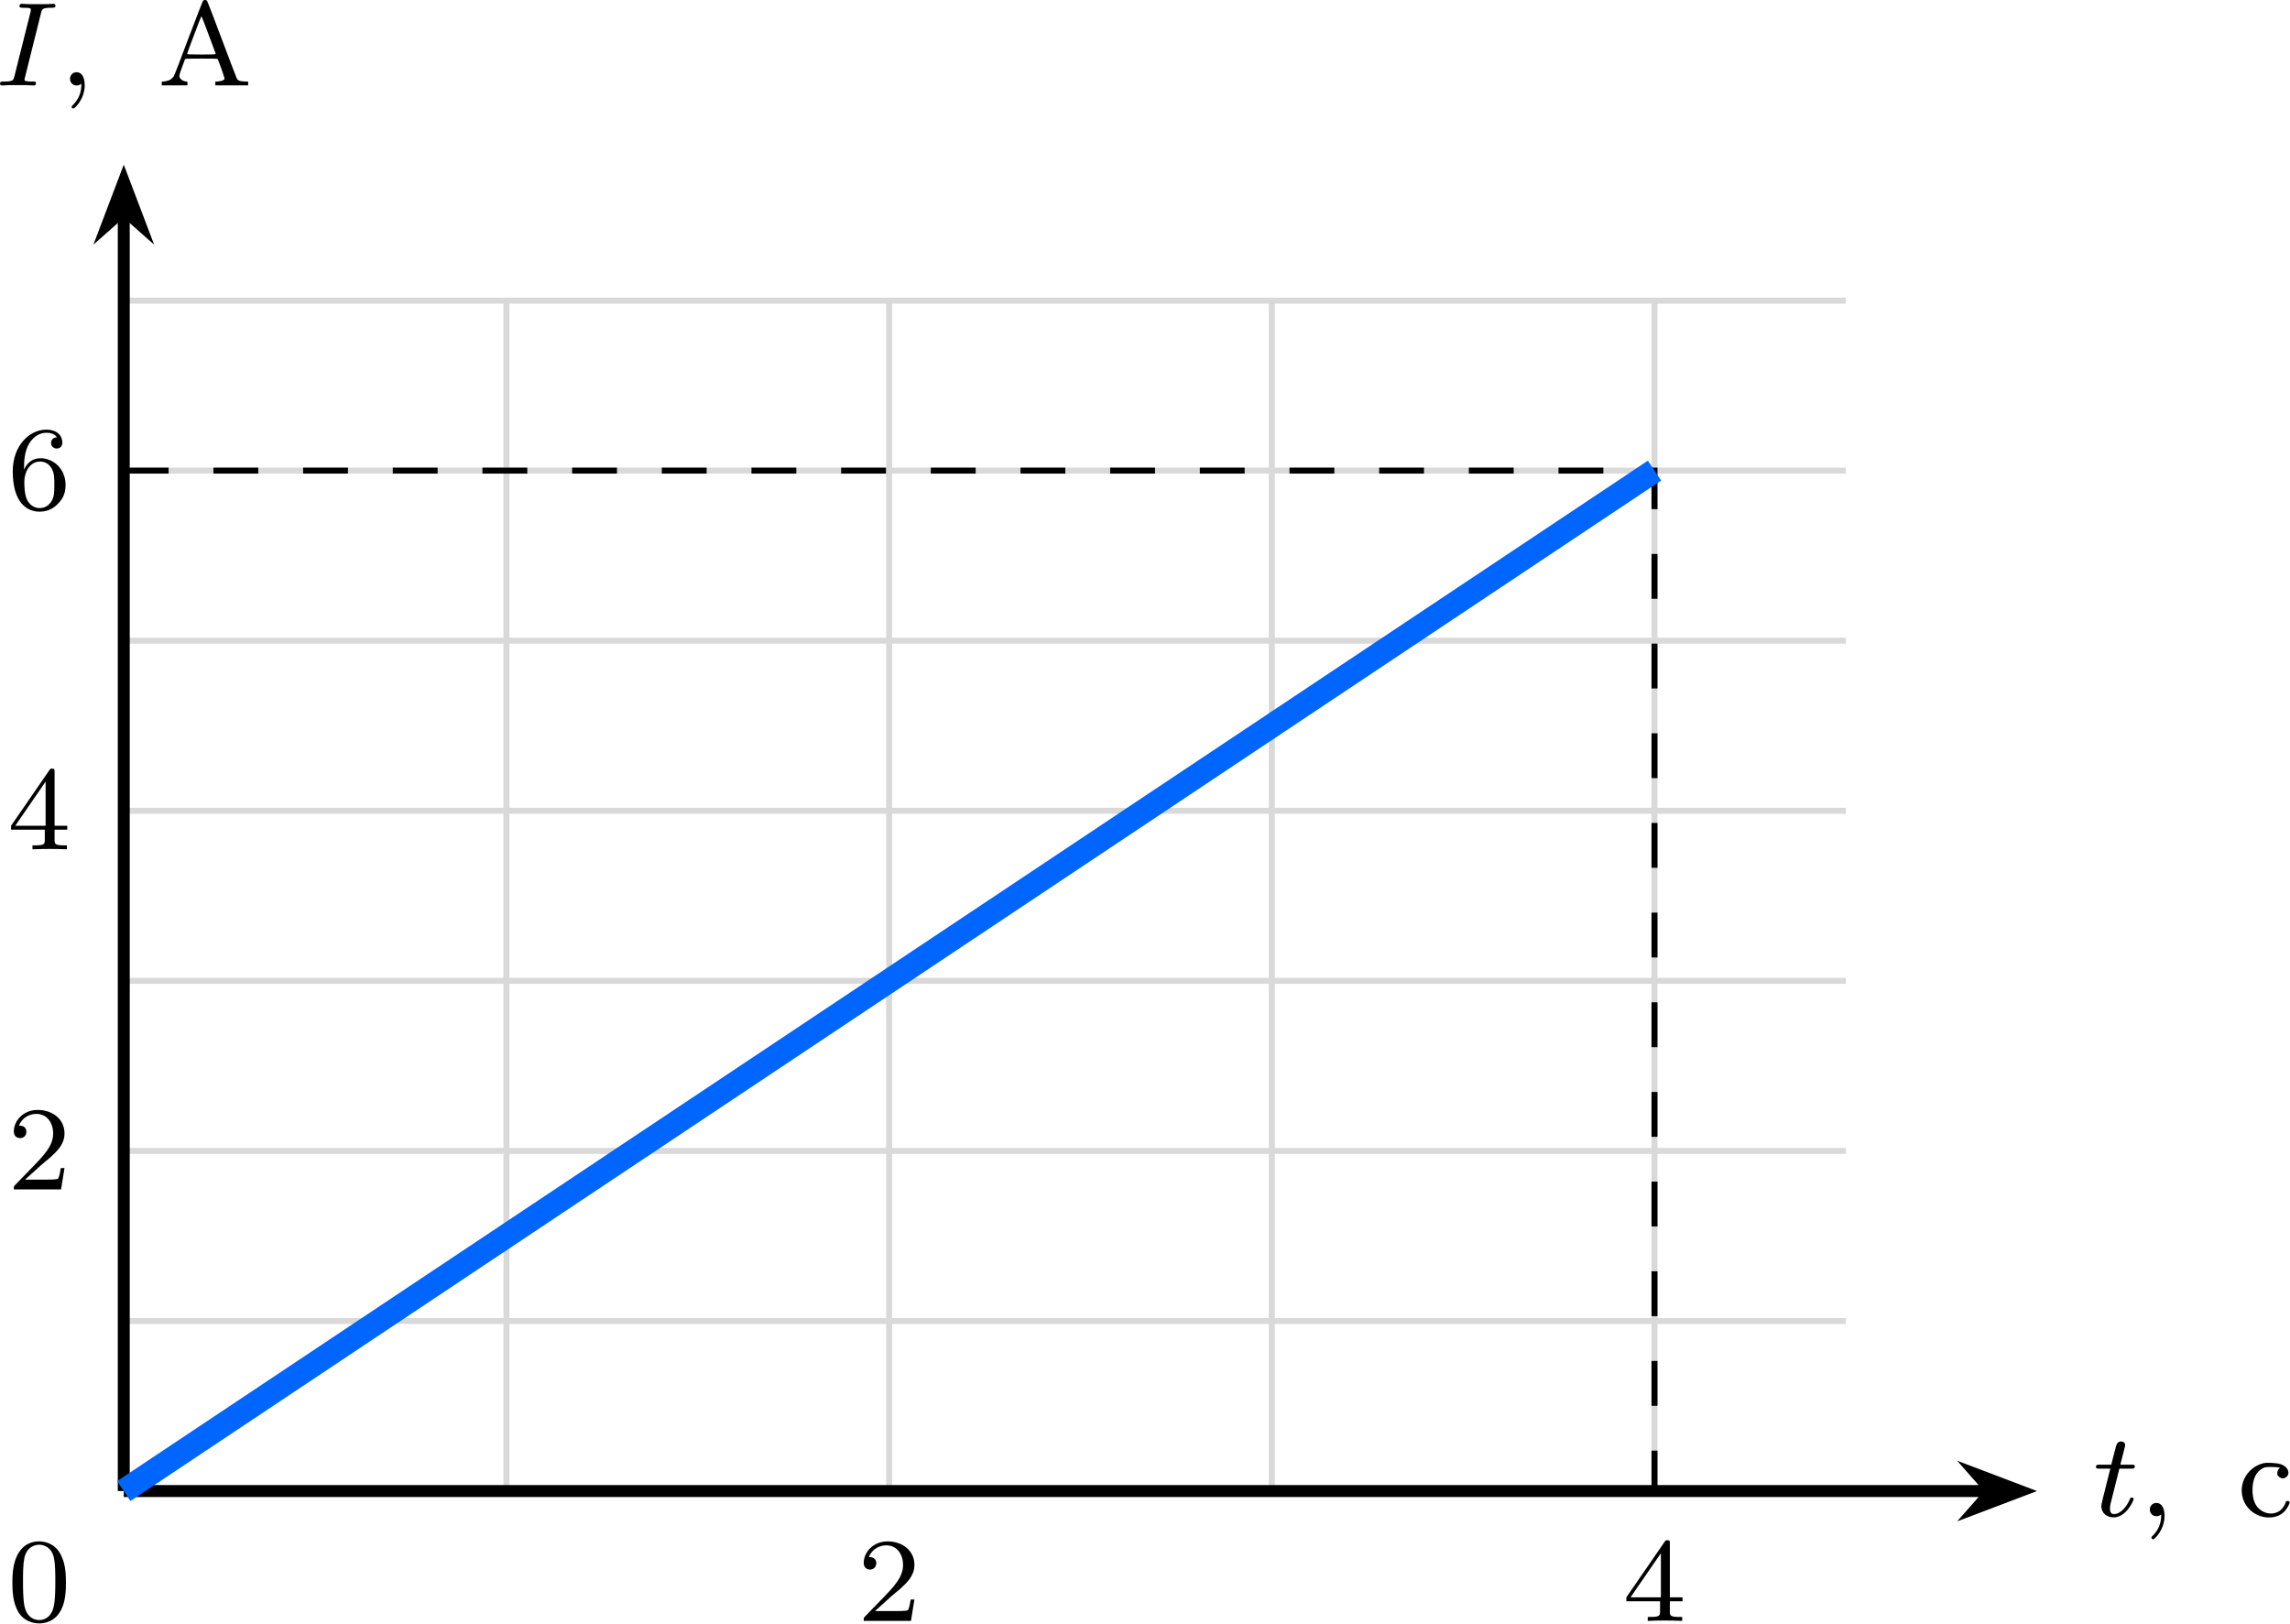
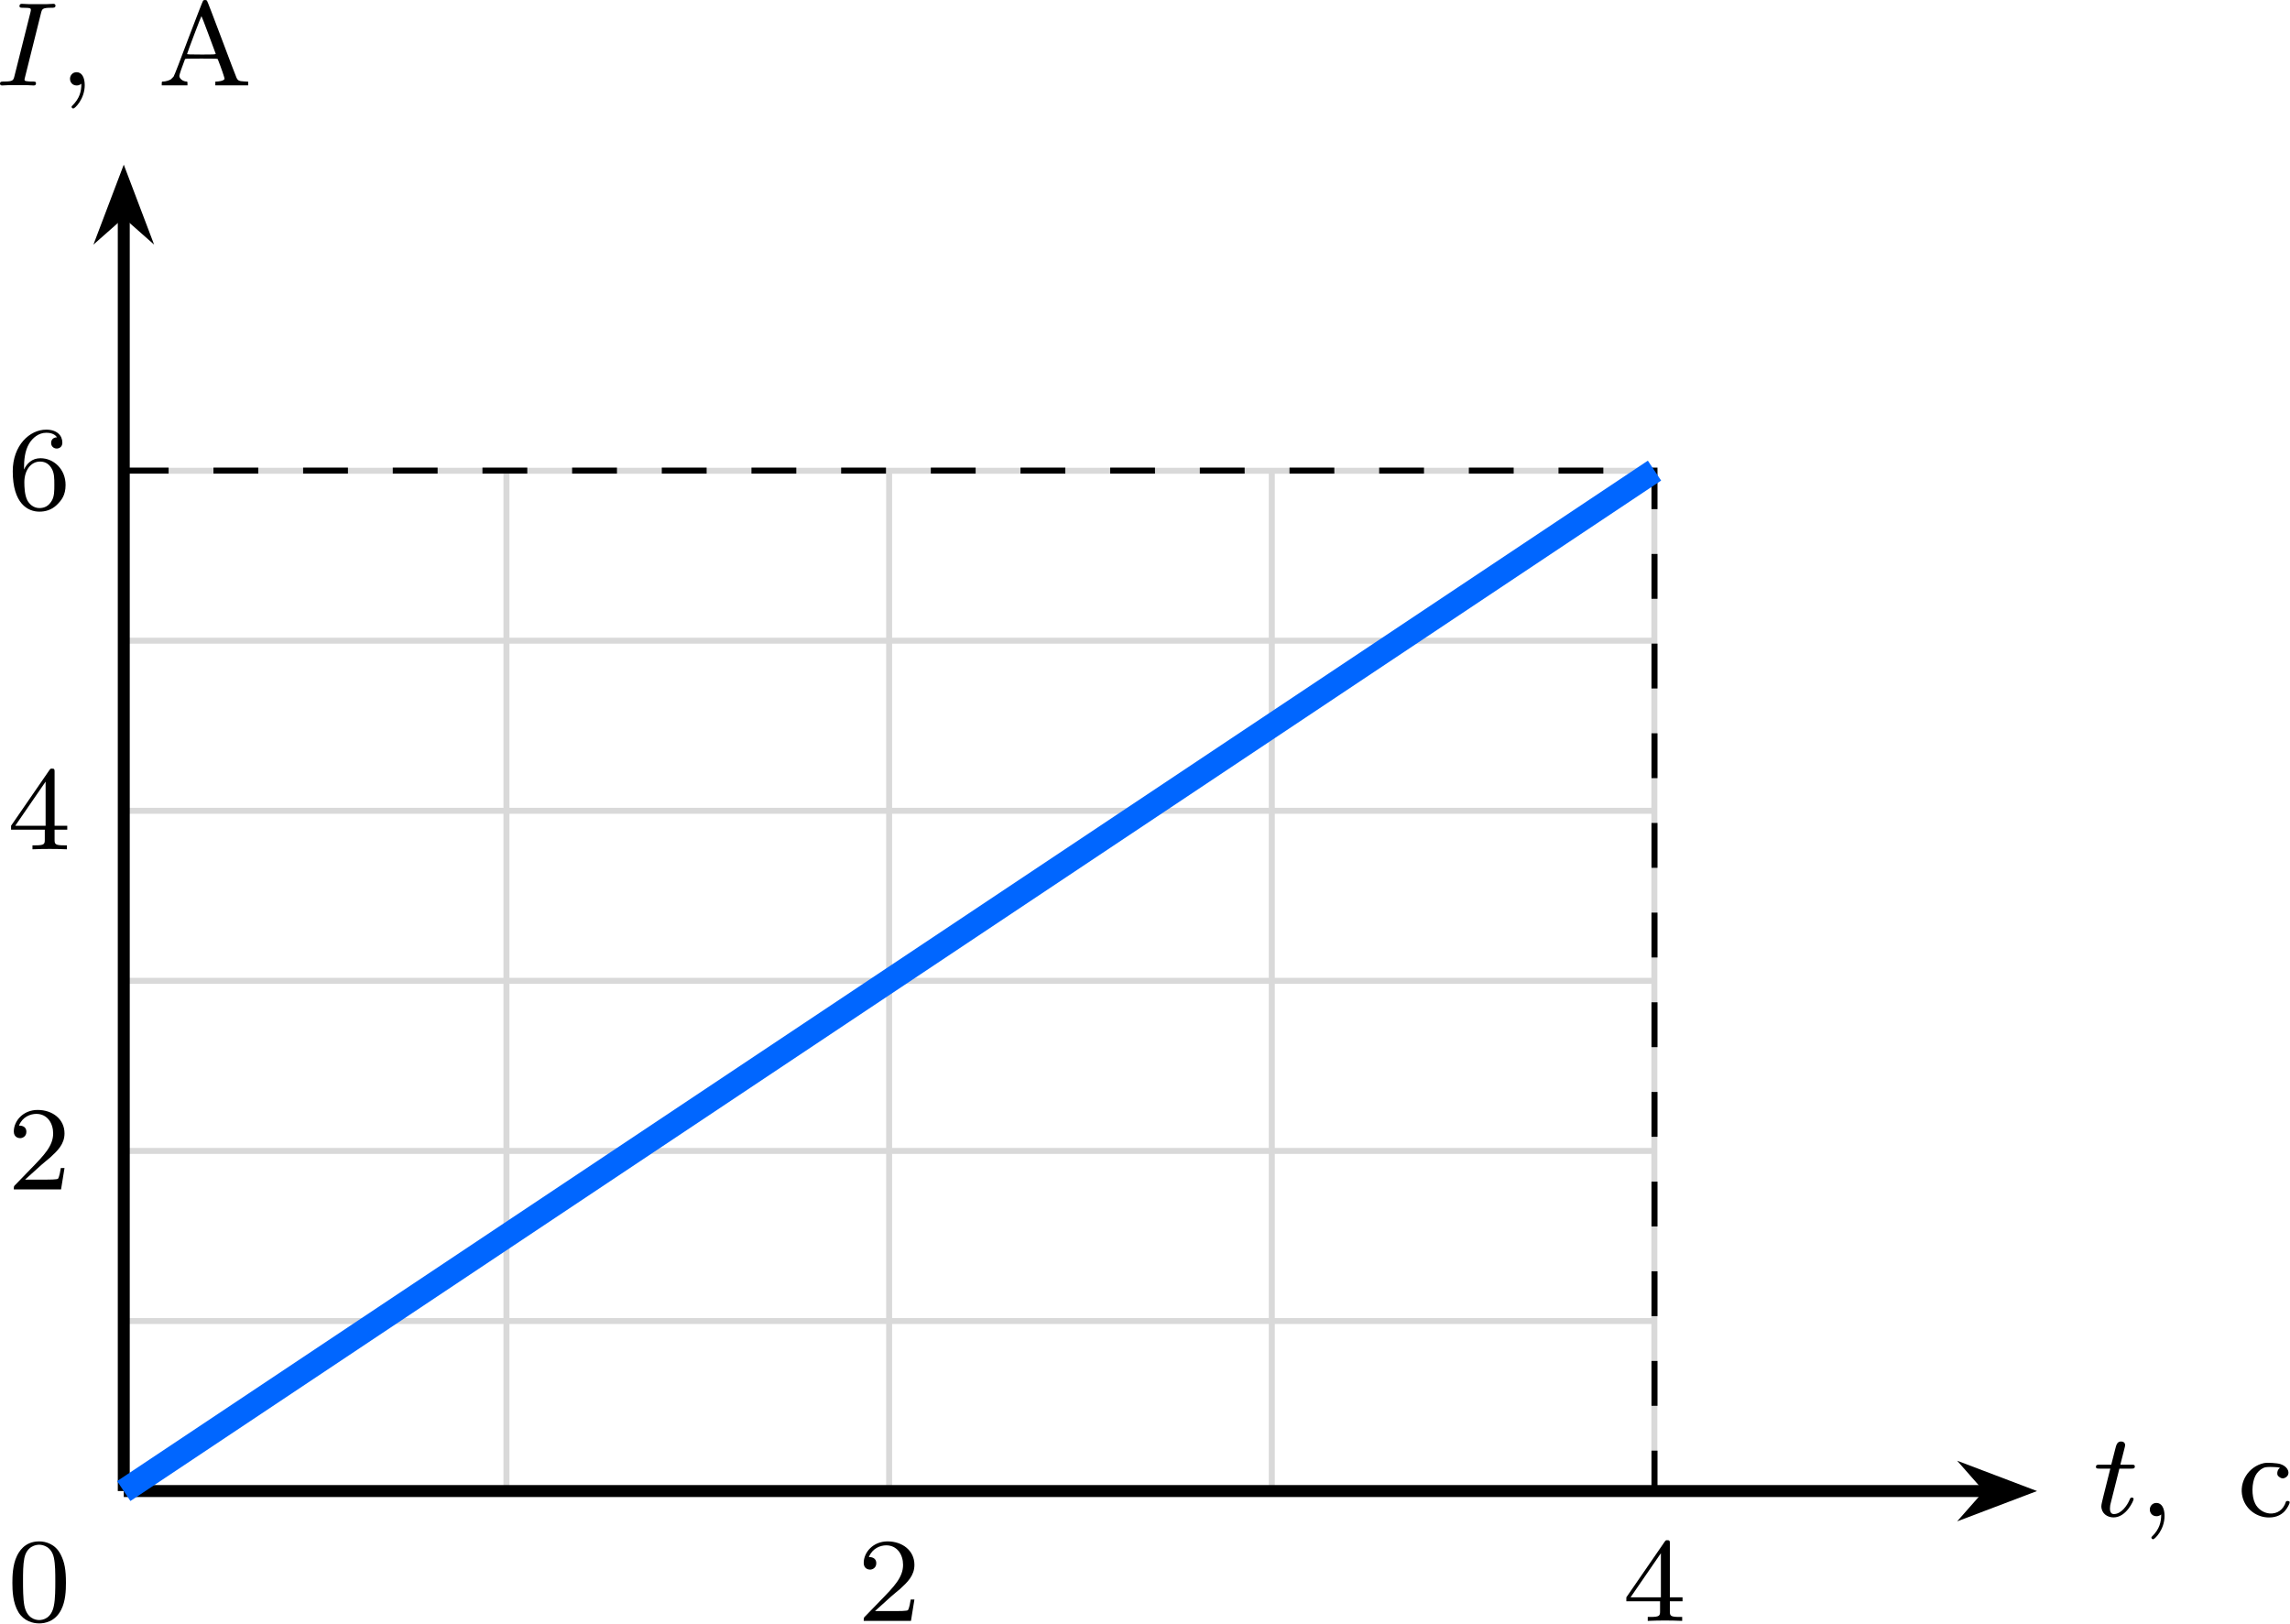
<svg xmlns="http://www.w3.org/2000/svg" xmlns:xlink="http://www.w3.org/1999/xlink" version="1.1" width="198.464pt" height="140.699pt" viewBox="-66.329 -66.941 152.665 108.23">
  <defs>
    <path id="g1-48" d="M3.897-2.542C3.897-3.395 3.81-3.913 3.547-4.423C3.196-5.125 2.55-5.3 2.112-5.3C1.108-5.3 .741-4.551 .63-4.328C.343-3.746 .327-2.957 .327-2.542C.327-2.016 .351-1.211 .733-.574C1.1 .016 1.69 .167 2.112 .167C2.495 .167 3.18 .048 3.579-.741C3.873-1.315 3.897-2.024 3.897-2.542ZM2.112-.056C1.841-.056 1.291-.183 1.124-1.02C1.036-1.474 1.036-2.224 1.036-2.638C1.036-3.188 1.036-3.746 1.124-4.184C1.291-4.997 1.913-5.077 2.112-5.077C2.383-5.077 2.933-4.941 3.092-4.216C3.188-3.778 3.188-3.18 3.188-2.638C3.188-2.168 3.188-1.451 3.092-1.004C2.925-.167 2.375-.056 2.112-.056Z" />
    <path id="g1-50" d="M2.248-1.626C2.375-1.745 2.71-2.008 2.837-2.12C3.332-2.574 3.802-3.013 3.802-3.738C3.802-4.686 3.005-5.3 2.008-5.3C1.052-5.3 .422-4.575 .422-3.866C.422-3.475 .733-3.419 .845-3.419C1.012-3.419 1.259-3.539 1.259-3.842C1.259-4.256 .861-4.256 .765-4.256C.996-4.838 1.53-5.037 1.921-5.037C2.662-5.037 3.045-4.407 3.045-3.738C3.045-2.909 2.463-2.303 1.522-1.339L.518-.303C.422-.215 .422-.199 .422 0H3.571L3.802-1.427H3.555C3.531-1.267 3.467-.869 3.371-.717C3.324-.654 2.718-.654 2.59-.654H1.172L2.248-1.626Z" />
    <path id="g1-52" d="M3.14-5.157C3.14-5.316 3.14-5.38 2.973-5.38C2.869-5.38 2.861-5.372 2.782-5.26L.239-1.57V-1.307H2.487V-.646C2.487-.351 2.463-.263 1.849-.263H1.666V0C2.343-.024 2.359-.024 2.813-.024S3.284-.024 3.961 0V-.263H3.778C3.164-.263 3.14-.351 3.14-.646V-1.307H3.985V-1.57H3.14V-5.157ZM2.542-4.511V-1.57H.518L2.542-4.511Z" />
    <path id="g1-54" d="M1.1-2.638C1.1-3.3 1.156-3.881 1.443-4.368C1.682-4.766 2.088-5.093 2.59-5.093C2.75-5.093 3.116-5.069 3.3-4.79C2.941-4.774 2.909-4.503 2.909-4.415C2.909-4.176 3.092-4.041 3.284-4.041C3.427-4.041 3.658-4.129 3.658-4.431C3.658-4.91 3.3-5.3 2.582-5.3C1.474-5.3 .351-4.248 .351-2.527C.351-.367 1.355 .167 2.128 .167C2.511 .167 2.925 .064 3.284-.279C3.602-.59 3.873-.925 3.873-1.618C3.873-2.662 3.084-3.395 2.2-3.395C1.626-3.395 1.283-3.029 1.1-2.638ZM2.128-.072C1.706-.072 1.443-.367 1.323-.59C1.14-.948 1.124-1.49 1.124-1.793C1.124-2.582 1.554-3.172 2.168-3.172C2.566-3.172 2.805-2.965 2.957-2.686C3.124-2.391 3.124-2.032 3.124-1.626S3.124-.869 2.965-.582C2.758-.215 2.479-.072 2.128-.072Z" />
    <path id="g2-192" d="M3.021-5.659C2.997-5.635 2.558-4.511 2.048-3.164C1.53-1.769 1.1-.654 1.052-.59C1.004-.534 .925-.454 .877-.414C.765-.335 .51-.263 .367-.263C.271-.263 .263-.263 .263-.135V-.008H1.124H1.977V-.135C1.977-.239 1.969-.263 1.921-.263C1.682-.263 1.435-.454 1.435-.638C1.435-.717 1.61-1.235 1.809-1.745C1.833-1.793 1.913-1.793 2.909-1.793C3.897-1.793 3.985-1.793 4.001-1.745C4.24-1.14 4.463-.486 4.447-.438C4.423-.359 4.272-.295 4.041-.271L3.834-.255V-.135V-.008H4.933H6.025V-.135V-.255L5.738-.271C5.42-.287 5.34-.327 5.252-.502C5.22-.558 4.774-1.737 4.256-3.116S3.3-5.635 3.276-5.659C3.244-5.683 3.188-5.699 3.148-5.699C3.1-5.699 3.045-5.683 3.021-5.659ZM3.387-3.387C3.634-2.718 3.85-2.144 3.858-2.12C3.873-2.072 3.81-2.064 2.909-2.064C2.112-2.064 1.945-2.072 1.953-2.104C1.993-2.264 2.893-4.639 2.909-4.623S3.14-4.057 3.387-3.387Z" />
    <path id="g2-241" d="M1.753-3.539C.725-3.316 .072-2.271 .327-1.275C.518-.518 1.18 .024 1.961 .08C2.447 .112 2.837-.024 3.132-.327C3.3-.51 3.491-.853 3.467-.948C3.459-1.028 3.244-1.044 3.22-.964C3.045-.422 2.646-.143 2.12-.183C1.714-.223 1.347-.478 1.164-.853C.925-1.339 .933-2.208 1.188-2.702C1.283-2.901 1.498-3.116 1.69-3.204C1.825-3.268 1.881-3.276 2.184-3.284C2.375-3.284 2.598-3.268 2.678-3.26L2.821-3.228L2.742-3.148C2.646-3.045 2.614-2.845 2.67-2.726C2.726-2.622 2.901-2.519 3.013-2.519S3.292-2.622 3.347-2.726C3.491-3.005 3.26-3.347 2.853-3.475C2.63-3.547 1.969-3.587 1.753-3.539Z" />
    <path id="g0-59" d="M1.49-.12C1.49 .399 1.379 .853 .885 1.347C.853 1.371 .837 1.387 .837 1.427C.837 1.49 .901 1.538 .956 1.538C1.052 1.538 1.714 .909 1.714-.024C1.714-.534 1.522-.885 1.172-.885C.893-.885 .733-.662 .733-.446C.733-.223 .885 0 1.18 0C1.371 0 1.49-.112 1.49-.12Z" />
    <path id="g0-73" d="M3.092-4.822C3.164-5.101 3.18-5.181 3.778-5.181C3.961-5.181 4.057-5.181 4.057-5.332C4.057-5.34 4.049-5.444 3.921-5.444C3.802-5.444 3.555-5.428 3.427-5.42H2.327C2.216-5.428 1.929-5.444 1.817-5.444C1.785-5.444 1.658-5.444 1.658-5.292C1.658-5.181 1.753-5.181 1.913-5.181C2.415-5.181 2.415-5.133 2.415-5.037C2.415-5.021 2.415-4.981 2.383-4.854L1.323-.63C1.251-.343 1.227-.263 .638-.263C.446-.263 .359-.263 .359-.112C.359-.072 .391 0 .486 0C.598 0 .861-.016 .98-.024H2.088C2.2-.016 2.487 0 2.598 0C2.646 0 2.758 0 2.758-.151C2.758-.263 2.662-.263 2.495-.263C2.375-.263 2.327-.263 2.192-.279S1.993-.303 1.993-.391C1.993-.43 2-.43 2.024-.542L3.092-4.822Z" />
    <path id="g0-116" d="M1.761-3.172H2.542C2.694-3.172 2.79-3.172 2.79-3.324C2.79-3.435 2.686-3.435 2.55-3.435H1.825L2.112-4.567C2.144-4.686 2.144-4.726 2.144-4.734C2.144-4.902 2.016-4.981 1.881-4.981C1.61-4.981 1.554-4.766 1.467-4.407L1.219-3.435H.454C.303-3.435 .199-3.435 .199-3.284C.199-3.172 .303-3.172 .438-3.172H1.156L.677-1.259C.63-1.06 .558-.781 .558-.669C.558-.191 .948 .08 1.371 .08C2.224 .08 2.71-1.044 2.71-1.14C2.71-1.227 2.638-1.243 2.59-1.243C2.503-1.243 2.495-1.211 2.439-1.092C2.279-.709 1.881-.143 1.395-.143C1.227-.143 1.132-.255 1.132-.518C1.132-.669 1.156-.757 1.18-.861L1.761-3.172Z" />
  </defs>
  <g id="page1">
-     <path d="M-58.078 32.465H56.727M-58.078 21.129H56.727M-58.078 9.789H56.727M-58.078-1.551H56.727M-58.078-12.887H56.727M-58.078-24.227H56.727M-58.078-35.566H56.727M-58.078-46.895H56.727M-58.078 32.465V-46.902M-32.566 32.465V-46.902M-7.055 32.465V-46.902M18.457 32.465V-46.902M43.969 32.465V-46.902" stroke="#d9d9d9" fill="none" stroke-width=".399" stroke-miterlimit="10" />
+     <path d="M-58.078 32.465H43.969M-58.078 21.129H43.969M-58.078 9.789H43.969M-58.078-1.551H43.969M-58.078-12.887H43.969M-58.078-24.227H43.969M-58.078-35.555H43.969M-58.078 32.465V-35.566M-32.566 32.465V-35.566M-7.055 32.465V-35.566M18.457 32.465V-35.566M43.961 32.465V-35.566" stroke="#d9d9d9" fill="none" stroke-width=".399" stroke-miterlimit="10" />
    <path d="M-58.078 32.465H66.258" stroke="#000" fill="none" stroke-width=".797" stroke-miterlimit="10" />
    <path d="M68.348 32.465L65.508 31.387L66.457 32.465L65.508 33.543Z" />
    <path d="M68.348 32.465L65.508 31.387L66.457 32.465L65.508 33.543Z" stroke="#000" fill="none" stroke-width=".797" stroke-miterlimit="10" />
    <g transform="matrix(1 0 0 1 131.278 1.6763)">
      <use x="-58.077" y="32.466" xlink:href="#g0-116" />
      <use x="-55.019" y="32.466" xlink:href="#g0-59" />
      <use x="-48.434" y="32.466" xlink:href="#g2-241" />
    </g>
    <path d="M-58.078 32.465V-52.754" stroke="#000" fill="none" stroke-width=".797" stroke-miterlimit="10" />
    <path d="M-58.078-54.84L-59.156-52L-58.078-52.953L-57-52Z" />
    <path d="M-58.078-54.84L-59.156-52L-58.078-52.953L-57-52Z" stroke="#000" fill="none" stroke-width=".797" stroke-miterlimit="10" />
    <g transform="matrix(1 0 0 1 -8.6105 -93.7087)">
      <use x="-58.077" y="32.466" xlink:href="#g0-73" />
      <use x="-53.784" y="32.466" xlink:href="#g0-59" />
      <use x="-47.198" y="32.466" xlink:href="#g2-192" />
    </g>
    <g transform="matrix(1 0 0 1 48.9068 8.6553)">
      <use x="-58.077" y="32.466" xlink:href="#g1-50" />
    </g>
    <g transform="matrix(1 0 0 1 99.9307 8.6553)">
      <use x="-58.077" y="32.466" xlink:href="#g1-52" />
    </g>
    <g transform="matrix(1 0 0 1 -7.7532 -20.1089)">
      <use x="-58.077" y="32.466" xlink:href="#g1-50" />
    </g>
    <g transform="matrix(1 0 0 1 -7.7532 -42.786)">
      <use x="-58.077" y="32.466" xlink:href="#g1-52" />
    </g>
    <g transform="matrix(1 0 0 1 -7.7532 -65.4631)">
      <use x="-58.077" y="32.466" xlink:href="#g1-54" />
    </g>
    <g transform="matrix(1 0 0 1 -7.7532 8.6553)">
      <use x="-58.077" y="32.466" xlink:href="#g1-48" />
    </g>
    <path d="M-58.078-35.566H43.969V32.465" stroke="#000" fill="none" stroke-width=".399" stroke-miterlimit="10" stroke-dasharray="2.989 2.989" />
    <path d="M-58.078 32.465L43.969-35.566" stroke="#06f" fill="none" stroke-width="1.594" stroke-miterlimit="10" />
  </g>
</svg>
